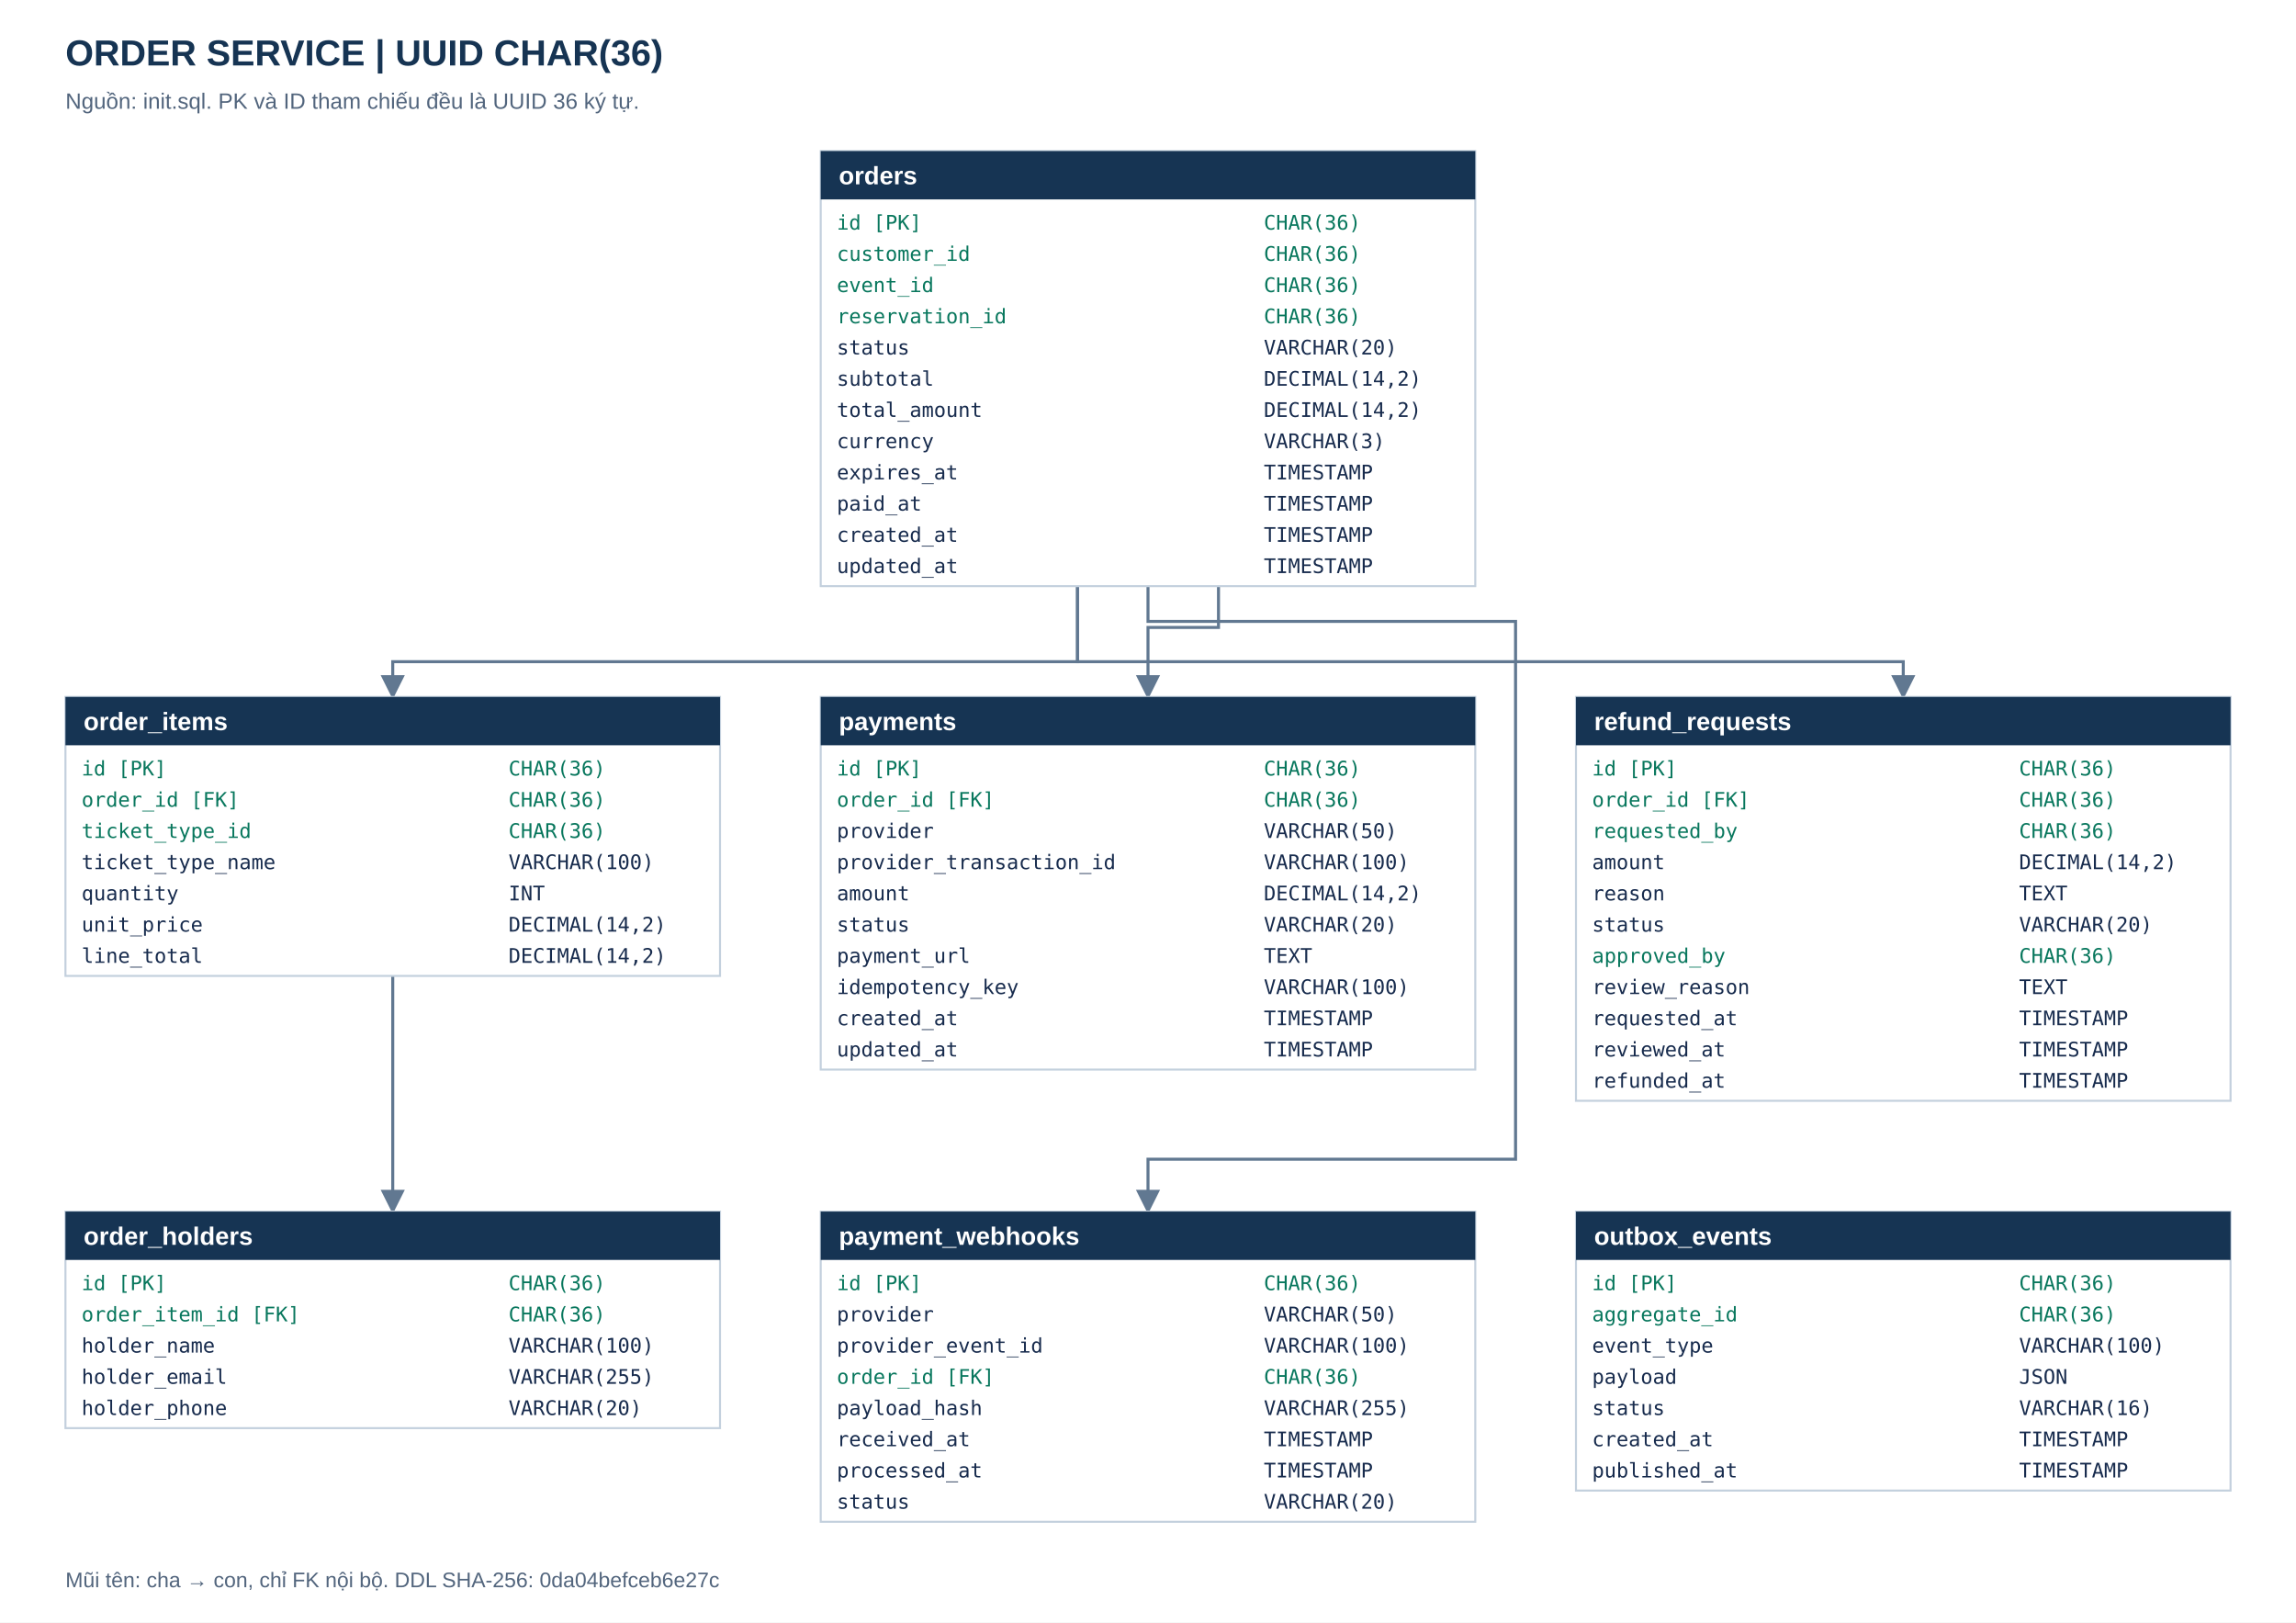
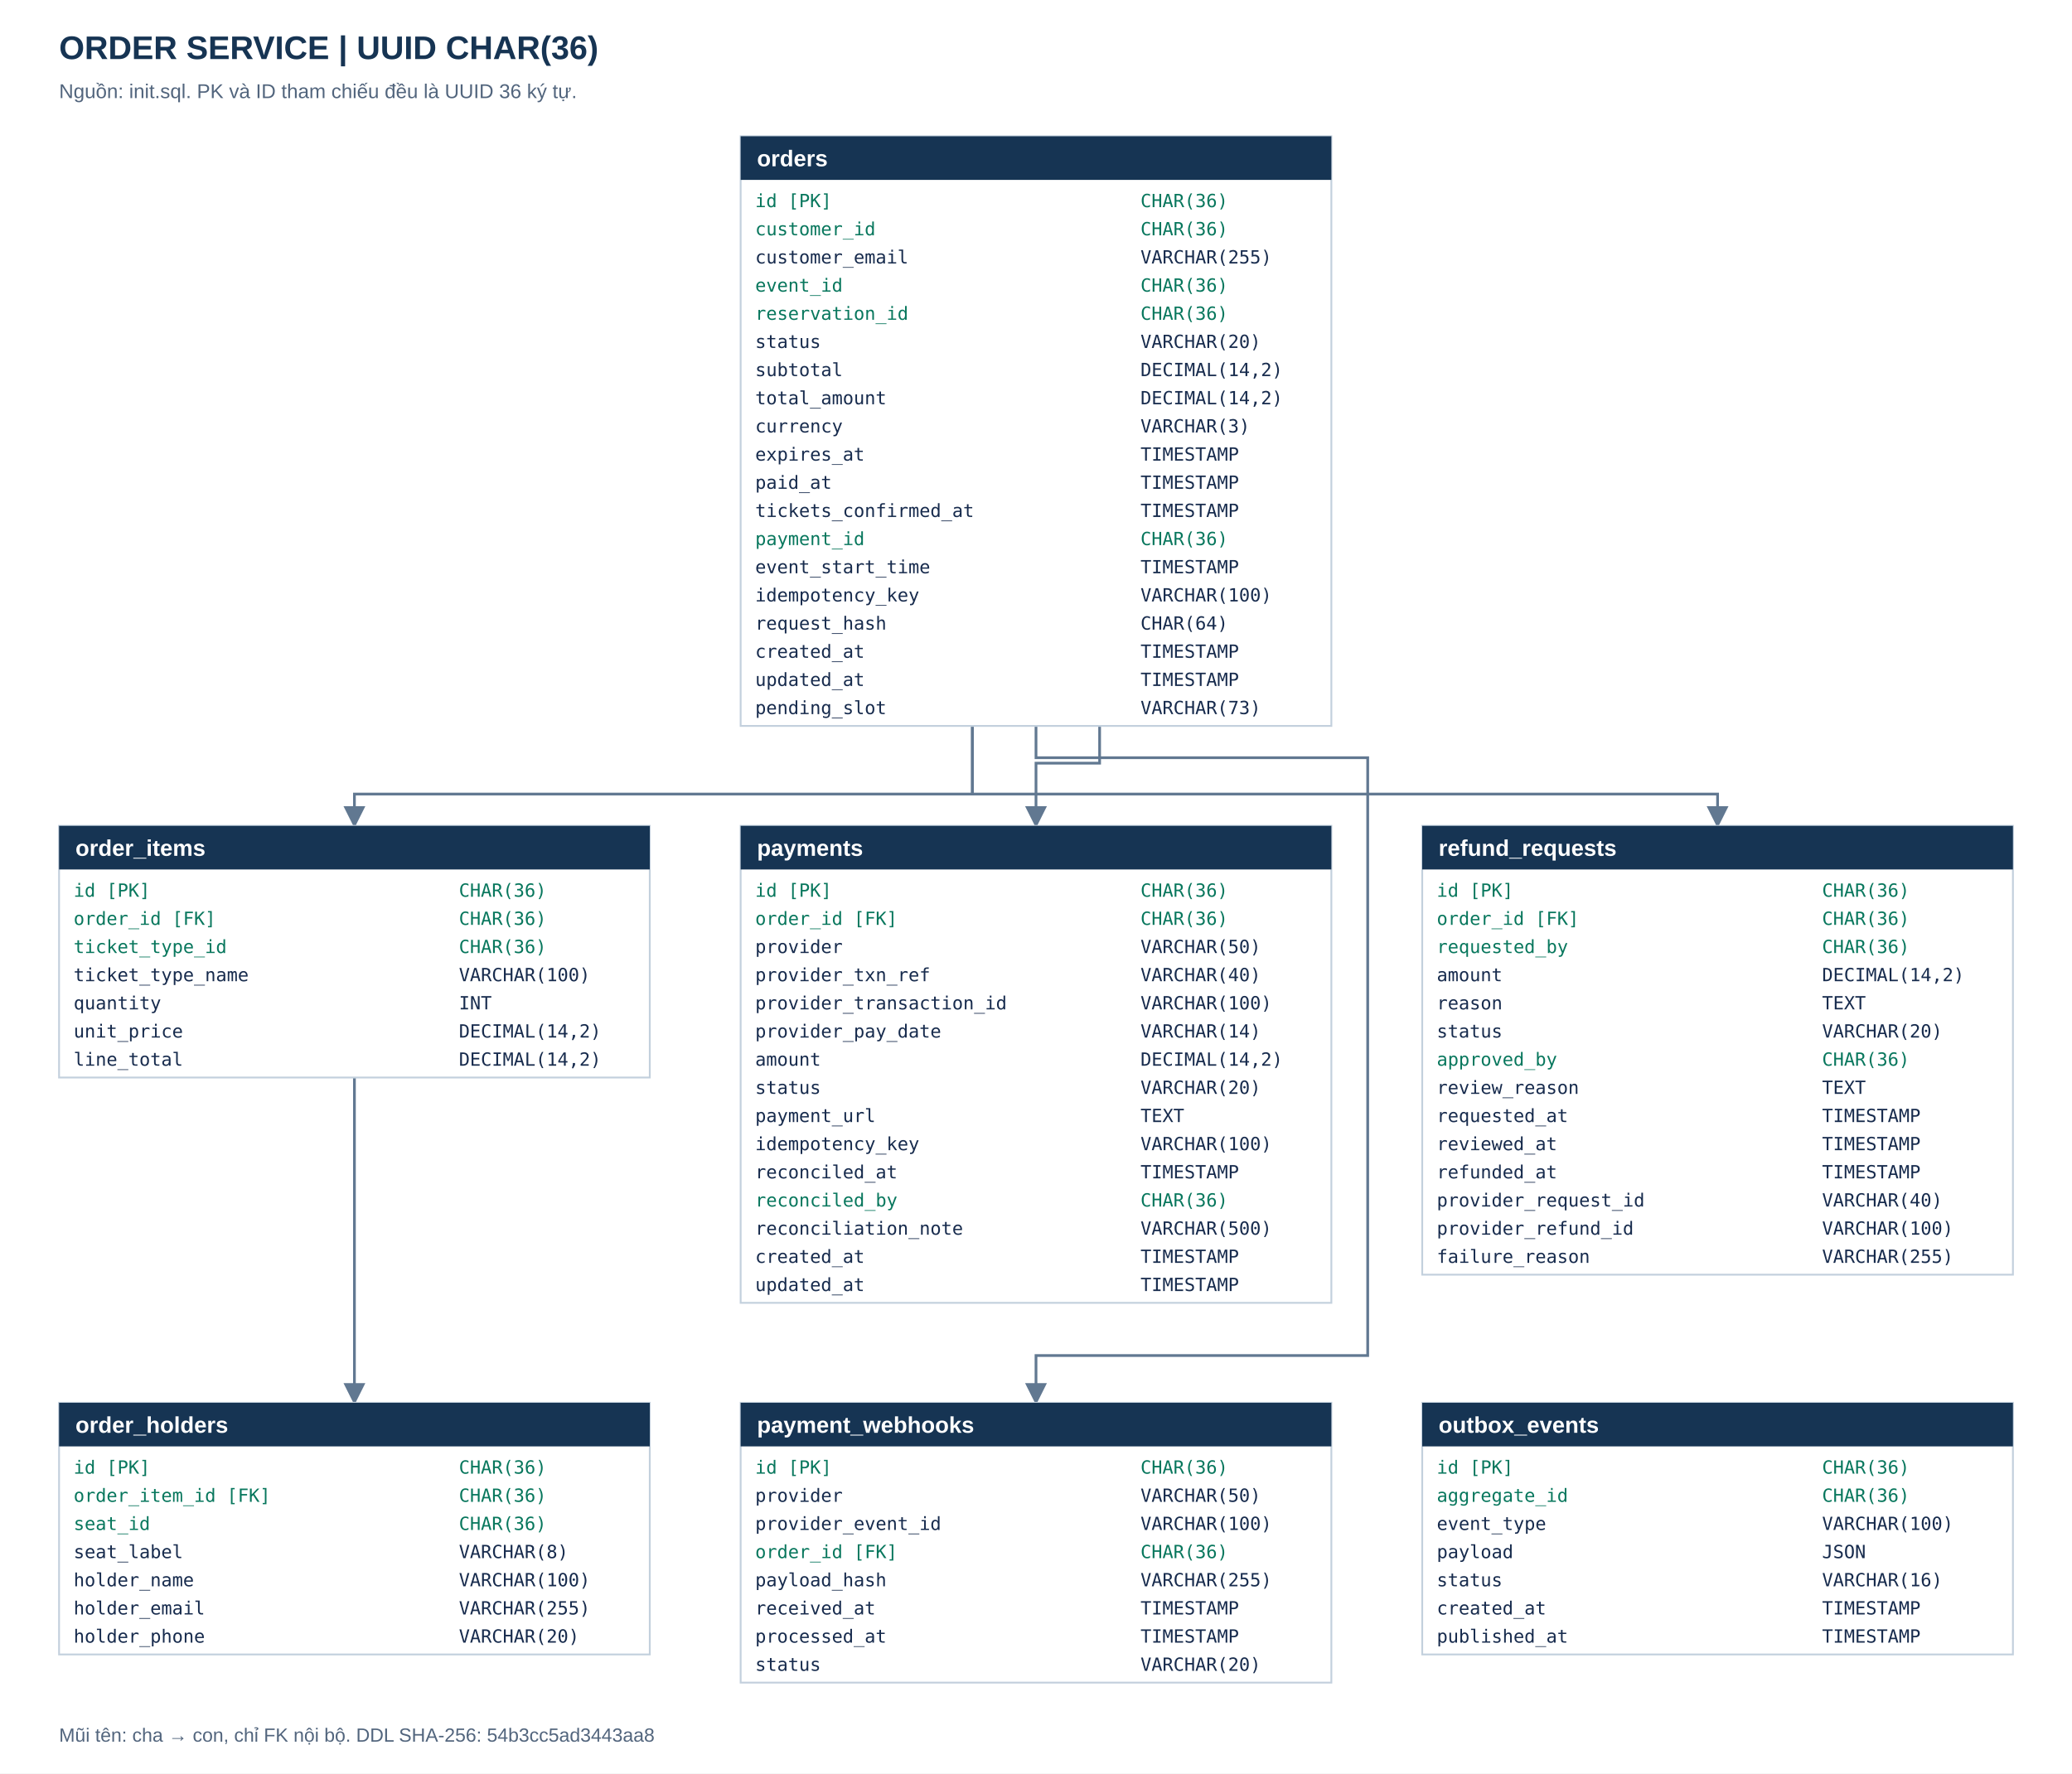
- <svg xmlns="http://www.w3.org/2000/svg" width="2280" height="1611" viewBox="0 0 2280 1611" role="img" aria-labelledby="title desc">
+ <svg xmlns="http://www.w3.org/2000/svg" width="2280" height="1952" viewBox="0 0 2280 1952" role="img" aria-labelledby="title desc">
  <defs>
    <marker id="arrow" viewBox="0 0 10 10" refX="9" refY="5" markerWidth="8" markerHeight="8" orient="auto-start-reverse">
      <path d="M 0 0 L 10 5 L 0 10 z" fill="#617891" />
    </marker>
  </defs>
  <rect width="100%" height="100%" fill="white" />
  <text x="65" y="65" font-family="Segoe UI,Arial,sans-serif" font-size="36" font-weight="700" fill="#163453">ORDER SERVICE | UUID CHAR(36)</text>
  <text x="65" y="108" font-family="Segoe UI,Arial,sans-serif" font-size="22" fill="#52657d">Nguồn: init.sql. PK và ID tham chiếu đều là UUID 36 ký tự.</text>
-   <polyline data-fk="order_items.order_id" points="1070,582 1070,657 390,657 390,692" fill="none" stroke="#617891" stroke-width="3" marker-end="url(#arrow)" />
-   <polyline data-fk="order_holders.order_item_id" points="390,969 390,1151 390,1151 390,1203" fill="none" stroke="#617891" stroke-width="3" marker-end="url(#arrow)" />
-   <polyline data-fk="payments.order_id" points="1210,582 1210,623 1140,623 1140,692" fill="none" stroke="#617891" stroke-width="3" marker-end="url(#arrow)" />
-   <polyline data-fk="refund_requests.order_id" points="1070,582 1070,657 1890,657 1890,692" fill="none" stroke="#617891" stroke-width="3" marker-end="url(#arrow)" />
-   <polyline data-fk="payment_webhooks.order_id" points="1140,582 1140,617 1505,617 1505,1151 1140,1151 1140,1203" fill="none" stroke="#617891" stroke-width="3" marker-end="url(#arrow)" />
+   <polyline data-fk="order_items.order_id" points="1070,799 1070,874 390,874 390,909" fill="none" stroke="#617891" stroke-width="3" marker-end="url(#arrow)" />
+   <polyline data-fk="order_holders.order_item_id" points="390,1186 390,1492 390,1492 390,1544" fill="none" stroke="#617891" stroke-width="3" marker-end="url(#arrow)" />
+   <polyline data-fk="payments.order_id" points="1210,799 1210,840 1140,840 1140,909" fill="none" stroke="#617891" stroke-width="3" marker-end="url(#arrow)" />
+   <polyline data-fk="refund_requests.order_id" points="1070,799 1070,874 1890,874 1890,909" fill="none" stroke="#617891" stroke-width="3" marker-end="url(#arrow)" />
+   <polyline data-fk="payment_webhooks.order_id" points="1140,799 1140,834 1505,834 1505,1492 1140,1492 1140,1544" fill="none" stroke="#617891" stroke-width="3" marker-end="url(#arrow)" />
  <g data-table="orders">
-     <rect x="815" y="150" width="650" height="432" fill="white" stroke="#c3d0dd" stroke-width="2" />
+     <rect x="815" y="150" width="650" height="649" fill="white" stroke="#c3d0dd" stroke-width="2" />
    <rect x="815" y="150" width="650" height="48" fill="#163453" />
    <text x="833" y="183" font-family="Segoe UI,Arial,sans-serif" font-size="25" font-weight="700" fill="white">orders</text>
    <text data-column="id" x="831" y="228" font-family="Consolas,monospace" font-size="20" fill="#08775d">id [PK]</text>
    <text x="1255" y="228" font-family="Consolas,monospace" font-size="20" fill="#08775d">CHAR(36)</text>
    <text data-column="customer_id" x="831" y="259" font-family="Consolas,monospace" font-size="20" fill="#08775d">customer_id</text>
    <text x="1255" y="259" font-family="Consolas,monospace" font-size="20" fill="#08775d">CHAR(36)</text>
-     <text data-column="event_id" x="831" y="290" font-family="Consolas,monospace" font-size="20" fill="#08775d">event_id</text>
-     <text x="1255" y="290" font-family="Consolas,monospace" font-size="20" fill="#08775d">CHAR(36)</text>
-     <text data-column="reservation_id" x="831" y="321" font-family="Consolas,monospace" font-size="20" fill="#08775d">reservation_id</text>
+     <text data-column="customer_email" x="831" y="290" font-family="Consolas,monospace" font-size="20" fill="#172b4d">customer_email</text>
+     <text x="1255" y="290" font-family="Consolas,monospace" font-size="20" fill="#172b4d">VARCHAR(255)</text>
+     <text data-column="event_id" x="831" y="321" font-family="Consolas,monospace" font-size="20" fill="#08775d">event_id</text>
    <text x="1255" y="321" font-family="Consolas,monospace" font-size="20" fill="#08775d">CHAR(36)</text>
-     <text data-column="status" x="831" y="352" font-family="Consolas,monospace" font-size="20" fill="#172b4d">status</text>
-     <text x="1255" y="352" font-family="Consolas,monospace" font-size="20" fill="#172b4d">VARCHAR(20)</text>
-     <text data-column="subtotal" x="831" y="383" font-family="Consolas,monospace" font-size="20" fill="#172b4d">subtotal</text>
-     <text x="1255" y="383" font-family="Consolas,monospace" font-size="20" fill="#172b4d">DECIMAL(14,2)</text>
-     <text data-column="total_amount" x="831" y="414" font-family="Consolas,monospace" font-size="20" fill="#172b4d">total_amount</text>
+     <text data-column="reservation_id" x="831" y="352" font-family="Consolas,monospace" font-size="20" fill="#08775d">reservation_id</text>
+     <text x="1255" y="352" font-family="Consolas,monospace" font-size="20" fill="#08775d">CHAR(36)</text>
+     <text data-column="status" x="831" y="383" font-family="Consolas,monospace" font-size="20" fill="#172b4d">status</text>
+     <text x="1255" y="383" font-family="Consolas,monospace" font-size="20" fill="#172b4d">VARCHAR(20)</text>
+     <text data-column="subtotal" x="831" y="414" font-family="Consolas,monospace" font-size="20" fill="#172b4d">subtotal</text>
    <text x="1255" y="414" font-family="Consolas,monospace" font-size="20" fill="#172b4d">DECIMAL(14,2)</text>
-     <text data-column="currency" x="831" y="445" font-family="Consolas,monospace" font-size="20" fill="#172b4d">currency</text>
-     <text x="1255" y="445" font-family="Consolas,monospace" font-size="20" fill="#172b4d">VARCHAR(3)</text>
-     <text data-column="expires_at" x="831" y="476" font-family="Consolas,monospace" font-size="20" fill="#172b4d">expires_at</text>
-     <text x="1255" y="476" font-family="Consolas,monospace" font-size="20" fill="#172b4d">TIMESTAMP</text>
-     <text data-column="paid_at" x="831" y="507" font-family="Consolas,monospace" font-size="20" fill="#172b4d">paid_at</text>
+     <text data-column="total_amount" x="831" y="445" font-family="Consolas,monospace" font-size="20" fill="#172b4d">total_amount</text>
+     <text x="1255" y="445" font-family="Consolas,monospace" font-size="20" fill="#172b4d">DECIMAL(14,2)</text>
+     <text data-column="currency" x="831" y="476" font-family="Consolas,monospace" font-size="20" fill="#172b4d">currency</text>
+     <text x="1255" y="476" font-family="Consolas,monospace" font-size="20" fill="#172b4d">VARCHAR(3)</text>
+     <text data-column="expires_at" x="831" y="507" font-family="Consolas,monospace" font-size="20" fill="#172b4d">expires_at</text>
    <text x="1255" y="507" font-family="Consolas,monospace" font-size="20" fill="#172b4d">TIMESTAMP</text>
-     <text data-column="created_at" x="831" y="538" font-family="Consolas,monospace" font-size="20" fill="#172b4d">created_at</text>
+     <text data-column="paid_at" x="831" y="538" font-family="Consolas,monospace" font-size="20" fill="#172b4d">paid_at</text>
    <text x="1255" y="538" font-family="Consolas,monospace" font-size="20" fill="#172b4d">TIMESTAMP</text>
-     <text data-column="updated_at" x="831" y="569" font-family="Consolas,monospace" font-size="20" fill="#172b4d">updated_at</text>
+     <text data-column="tickets_confirmed_at" x="831" y="569" font-family="Consolas,monospace" font-size="20" fill="#172b4d">tickets_confirmed_at</text>
    <text x="1255" y="569" font-family="Consolas,monospace" font-size="20" fill="#172b4d">TIMESTAMP</text>
+     <text data-column="payment_id" x="831" y="600" font-family="Consolas,monospace" font-size="20" fill="#08775d">payment_id</text>
+     <text x="1255" y="600" font-family="Consolas,monospace" font-size="20" fill="#08775d">CHAR(36)</text>
+     <text data-column="event_start_time" x="831" y="631" font-family="Consolas,monospace" font-size="20" fill="#172b4d">event_start_time</text>
+     <text x="1255" y="631" font-family="Consolas,monospace" font-size="20" fill="#172b4d">TIMESTAMP</text>
+     <text data-column="idempotency_key" x="831" y="662" font-family="Consolas,monospace" font-size="20" fill="#172b4d">idempotency_key</text>
+     <text x="1255" y="662" font-family="Consolas,monospace" font-size="20" fill="#172b4d">VARCHAR(100)</text>
+     <text data-column="request_hash" x="831" y="693" font-family="Consolas,monospace" font-size="20" fill="#172b4d">request_hash</text>
+     <text x="1255" y="693" font-family="Consolas,monospace" font-size="20" fill="#172b4d">CHAR(64)</text>
+     <text data-column="created_at" x="831" y="724" font-family="Consolas,monospace" font-size="20" fill="#172b4d">created_at</text>
+     <text x="1255" y="724" font-family="Consolas,monospace" font-size="20" fill="#172b4d">TIMESTAMP</text>
+     <text data-column="updated_at" x="831" y="755" font-family="Consolas,monospace" font-size="20" fill="#172b4d">updated_at</text>
+     <text x="1255" y="755" font-family="Consolas,monospace" font-size="20" fill="#172b4d">TIMESTAMP</text>
+     <text data-column="pending_slot" x="831" y="786" font-family="Consolas,monospace" font-size="20" fill="#172b4d">pending_slot</text>
+     <text x="1255" y="786" font-family="Consolas,monospace" font-size="20" fill="#172b4d">VARCHAR(73)</text>
  </g>
  <g data-table="order_items">
-     <rect x="65" y="692" width="650" height="277" fill="white" stroke="#c3d0dd" stroke-width="2" />
-     <rect x="65" y="692" width="650" height="48" fill="#163453" />
-     <text x="83" y="725" font-family="Segoe UI,Arial,sans-serif" font-size="25" font-weight="700" fill="white">order_items</text>
-     <text data-column="id" x="81" y="770" font-family="Consolas,monospace" font-size="20" fill="#08775d">id [PK]</text>
-     <text x="505" y="770" font-family="Consolas,monospace" font-size="20" fill="#08775d">CHAR(36)</text>
-     <text data-column="order_id" x="81" y="801" font-family="Consolas,monospace" font-size="20" fill="#08775d">order_id [FK]</text>
-     <text x="505" y="801" font-family="Consolas,monospace" font-size="20" fill="#08775d">CHAR(36)</text>
-     <text data-column="ticket_type_id" x="81" y="832" font-family="Consolas,monospace" font-size="20" fill="#08775d">ticket_type_id</text>
-     <text x="505" y="832" font-family="Consolas,monospace" font-size="20" fill="#08775d">CHAR(36)</text>
-     <text data-column="ticket_type_name" x="81" y="863" font-family="Consolas,monospace" font-size="20" fill="#172b4d">ticket_type_name</text>
-     <text x="505" y="863" font-family="Consolas,monospace" font-size="20" fill="#172b4d">VARCHAR(100)</text>
-     <text data-column="quantity" x="81" y="894" font-family="Consolas,monospace" font-size="20" fill="#172b4d">quantity</text>
-     <text x="505" y="894" font-family="Consolas,monospace" font-size="20" fill="#172b4d">INT</text>
-     <text data-column="unit_price" x="81" y="925" font-family="Consolas,monospace" font-size="20" fill="#172b4d">unit_price</text>
-     <text x="505" y="925" font-family="Consolas,monospace" font-size="20" fill="#172b4d">DECIMAL(14,2)</text>
-     <text data-column="line_total" x="81" y="956" font-family="Consolas,monospace" font-size="20" fill="#172b4d">line_total</text>
-     <text x="505" y="956" font-family="Consolas,monospace" font-size="20" fill="#172b4d">DECIMAL(14,2)</text>
+     <rect x="65" y="909" width="650" height="277" fill="white" stroke="#c3d0dd" stroke-width="2" />
+     <rect x="65" y="909" width="650" height="48" fill="#163453" />
+     <text x="83" y="942" font-family="Segoe UI,Arial,sans-serif" font-size="25" font-weight="700" fill="white">order_items</text>
+     <text data-column="id" x="81" y="987" font-family="Consolas,monospace" font-size="20" fill="#08775d">id [PK]</text>
+     <text x="505" y="987" font-family="Consolas,monospace" font-size="20" fill="#08775d">CHAR(36)</text>
+     <text data-column="order_id" x="81" y="1018" font-family="Consolas,monospace" font-size="20" fill="#08775d">order_id [FK]</text>
+     <text x="505" y="1018" font-family="Consolas,monospace" font-size="20" fill="#08775d">CHAR(36)</text>
+     <text data-column="ticket_type_id" x="81" y="1049" font-family="Consolas,monospace" font-size="20" fill="#08775d">ticket_type_id</text>
+     <text x="505" y="1049" font-family="Consolas,monospace" font-size="20" fill="#08775d">CHAR(36)</text>
+     <text data-column="ticket_type_name" x="81" y="1080" font-family="Consolas,monospace" font-size="20" fill="#172b4d">ticket_type_name</text>
+     <text x="505" y="1080" font-family="Consolas,monospace" font-size="20" fill="#172b4d">VARCHAR(100)</text>
+     <text data-column="quantity" x="81" y="1111" font-family="Consolas,monospace" font-size="20" fill="#172b4d">quantity</text>
+     <text x="505" y="1111" font-family="Consolas,monospace" font-size="20" fill="#172b4d">INT</text>
+     <text data-column="unit_price" x="81" y="1142" font-family="Consolas,monospace" font-size="20" fill="#172b4d">unit_price</text>
+     <text x="505" y="1142" font-family="Consolas,monospace" font-size="20" fill="#172b4d">DECIMAL(14,2)</text>
+     <text data-column="line_total" x="81" y="1173" font-family="Consolas,monospace" font-size="20" fill="#172b4d">line_total</text>
+     <text x="505" y="1173" font-family="Consolas,monospace" font-size="20" fill="#172b4d">DECIMAL(14,2)</text>
  </g>
  <g data-table="order_holders">
-     <rect x="65" y="1203" width="650" height="215" fill="white" stroke="#c3d0dd" stroke-width="2" />
-     <rect x="65" y="1203" width="650" height="48" fill="#163453" />
-     <text x="83" y="1236" font-family="Segoe UI,Arial,sans-serif" font-size="25" font-weight="700" fill="white">order_holders</text>
-     <text data-column="id" x="81" y="1281" font-family="Consolas,monospace" font-size="20" fill="#08775d">id [PK]</text>
-     <text x="505" y="1281" font-family="Consolas,monospace" font-size="20" fill="#08775d">CHAR(36)</text>
-     <text data-column="order_item_id" x="81" y="1312" font-family="Consolas,monospace" font-size="20" fill="#08775d">order_item_id [FK]</text>
-     <text x="505" y="1312" font-family="Consolas,monospace" font-size="20" fill="#08775d">CHAR(36)</text>
-     <text data-column="holder_name" x="81" y="1343" font-family="Consolas,monospace" font-size="20" fill="#172b4d">holder_name</text>
-     <text x="505" y="1343" font-family="Consolas,monospace" font-size="20" fill="#172b4d">VARCHAR(100)</text>
-     <text data-column="holder_email" x="81" y="1374" font-family="Consolas,monospace" font-size="20" fill="#172b4d">holder_email</text>
-     <text x="505" y="1374" font-family="Consolas,monospace" font-size="20" fill="#172b4d">VARCHAR(255)</text>
-     <text data-column="holder_phone" x="81" y="1405" font-family="Consolas,monospace" font-size="20" fill="#172b4d">holder_phone</text>
-     <text x="505" y="1405" font-family="Consolas,monospace" font-size="20" fill="#172b4d">VARCHAR(20)</text>
+     <rect x="65" y="1544" width="650" height="277" fill="white" stroke="#c3d0dd" stroke-width="2" />
+     <rect x="65" y="1544" width="650" height="48" fill="#163453" />
+     <text x="83" y="1577" font-family="Segoe UI,Arial,sans-serif" font-size="25" font-weight="700" fill="white">order_holders</text>
+     <text data-column="id" x="81" y="1622" font-family="Consolas,monospace" font-size="20" fill="#08775d">id [PK]</text>
+     <text x="505" y="1622" font-family="Consolas,monospace" font-size="20" fill="#08775d">CHAR(36)</text>
+     <text data-column="order_item_id" x="81" y="1653" font-family="Consolas,monospace" font-size="20" fill="#08775d">order_item_id [FK]</text>
+     <text x="505" y="1653" font-family="Consolas,monospace" font-size="20" fill="#08775d">CHAR(36)</text>
+     <text data-column="seat_id" x="81" y="1684" font-family="Consolas,monospace" font-size="20" fill="#08775d">seat_id</text>
+     <text x="505" y="1684" font-family="Consolas,monospace" font-size="20" fill="#08775d">CHAR(36)</text>
+     <text data-column="seat_label" x="81" y="1715" font-family="Consolas,monospace" font-size="20" fill="#172b4d">seat_label</text>
+     <text x="505" y="1715" font-family="Consolas,monospace" font-size="20" fill="#172b4d">VARCHAR(8)</text>
+     <text data-column="holder_name" x="81" y="1746" font-family="Consolas,monospace" font-size="20" fill="#172b4d">holder_name</text>
+     <text x="505" y="1746" font-family="Consolas,monospace" font-size="20" fill="#172b4d">VARCHAR(100)</text>
+     <text data-column="holder_email" x="81" y="1777" font-family="Consolas,monospace" font-size="20" fill="#172b4d">holder_email</text>
+     <text x="505" y="1777" font-family="Consolas,monospace" font-size="20" fill="#172b4d">VARCHAR(255)</text>
+     <text data-column="holder_phone" x="81" y="1808" font-family="Consolas,monospace" font-size="20" fill="#172b4d">holder_phone</text>
+     <text x="505" y="1808" font-family="Consolas,monospace" font-size="20" fill="#172b4d">VARCHAR(20)</text>
  </g>
  <g data-table="payments">
-     <rect x="815" y="692" width="650" height="370" fill="white" stroke="#c3d0dd" stroke-width="2" />
-     <rect x="815" y="692" width="650" height="48" fill="#163453" />
-     <text x="833" y="725" font-family="Segoe UI,Arial,sans-serif" font-size="25" font-weight="700" fill="white">payments</text>
-     <text data-column="id" x="831" y="770" font-family="Consolas,monospace" font-size="20" fill="#08775d">id [PK]</text>
-     <text x="1255" y="770" font-family="Consolas,monospace" font-size="20" fill="#08775d">CHAR(36)</text>
-     <text data-column="order_id" x="831" y="801" font-family="Consolas,monospace" font-size="20" fill="#08775d">order_id [FK]</text>
-     <text x="1255" y="801" font-family="Consolas,monospace" font-size="20" fill="#08775d">CHAR(36)</text>
-     <text data-column="provider" x="831" y="832" font-family="Consolas,monospace" font-size="20" fill="#172b4d">provider</text>
-     <text x="1255" y="832" font-family="Consolas,monospace" font-size="20" fill="#172b4d">VARCHAR(50)</text>
-     <text data-column="provider_transaction_id" x="831" y="863" font-family="Consolas,monospace" font-size="20" fill="#172b4d">provider_transaction_id</text>
-     <text x="1255" y="863" font-family="Consolas,monospace" font-size="20" fill="#172b4d">VARCHAR(100)</text>
-     <text data-column="amount" x="831" y="894" font-family="Consolas,monospace" font-size="20" fill="#172b4d">amount</text>
-     <text x="1255" y="894" font-family="Consolas,monospace" font-size="20" fill="#172b4d">DECIMAL(14,2)</text>
-     <text data-column="status" x="831" y="925" font-family="Consolas,monospace" font-size="20" fill="#172b4d">status</text>
-     <text x="1255" y="925" font-family="Consolas,monospace" font-size="20" fill="#172b4d">VARCHAR(20)</text>
-     <text data-column="payment_url" x="831" y="956" font-family="Consolas,monospace" font-size="20" fill="#172b4d">payment_url</text>
-     <text x="1255" y="956" font-family="Consolas,monospace" font-size="20" fill="#172b4d">TEXT</text>
-     <text data-column="idempotency_key" x="831" y="987" font-family="Consolas,monospace" font-size="20" fill="#172b4d">idempotency_key</text>
-     <text x="1255" y="987" font-family="Consolas,monospace" font-size="20" fill="#172b4d">VARCHAR(100)</text>
-     <text data-column="created_at" x="831" y="1018" font-family="Consolas,monospace" font-size="20" fill="#172b4d">created_at</text>
-     <text x="1255" y="1018" font-family="Consolas,monospace" font-size="20" fill="#172b4d">TIMESTAMP</text>
-     <text data-column="updated_at" x="831" y="1049" font-family="Consolas,monospace" font-size="20" fill="#172b4d">updated_at</text>
-     <text x="1255" y="1049" font-family="Consolas,monospace" font-size="20" fill="#172b4d">TIMESTAMP</text>
+     <rect x="815" y="909" width="650" height="525" fill="white" stroke="#c3d0dd" stroke-width="2" />
+     <rect x="815" y="909" width="650" height="48" fill="#163453" />
+     <text x="833" y="942" font-family="Segoe UI,Arial,sans-serif" font-size="25" font-weight="700" fill="white">payments</text>
+     <text data-column="id" x="831" y="987" font-family="Consolas,monospace" font-size="20" fill="#08775d">id [PK]</text>
+     <text x="1255" y="987" font-family="Consolas,monospace" font-size="20" fill="#08775d">CHAR(36)</text>
+     <text data-column="order_id" x="831" y="1018" font-family="Consolas,monospace" font-size="20" fill="#08775d">order_id [FK]</text>
+     <text x="1255" y="1018" font-family="Consolas,monospace" font-size="20" fill="#08775d">CHAR(36)</text>
+     <text data-column="provider" x="831" y="1049" font-family="Consolas,monospace" font-size="20" fill="#172b4d">provider</text>
+     <text x="1255" y="1049" font-family="Consolas,monospace" font-size="20" fill="#172b4d">VARCHAR(50)</text>
+     <text data-column="provider_txn_ref" x="831" y="1080" font-family="Consolas,monospace" font-size="20" fill="#172b4d">provider_txn_ref</text>
+     <text x="1255" y="1080" font-family="Consolas,monospace" font-size="20" fill="#172b4d">VARCHAR(40)</text>
+     <text data-column="provider_transaction_id" x="831" y="1111" font-family="Consolas,monospace" font-size="20" fill="#172b4d">provider_transaction_id</text>
+     <text x="1255" y="1111" font-family="Consolas,monospace" font-size="20" fill="#172b4d">VARCHAR(100)</text>
+     <text data-column="provider_pay_date" x="831" y="1142" font-family="Consolas,monospace" font-size="20" fill="#172b4d">provider_pay_date</text>
+     <text x="1255" y="1142" font-family="Consolas,monospace" font-size="20" fill="#172b4d">VARCHAR(14)</text>
+     <text data-column="amount" x="831" y="1173" font-family="Consolas,monospace" font-size="20" fill="#172b4d">amount</text>
+     <text x="1255" y="1173" font-family="Consolas,monospace" font-size="20" fill="#172b4d">DECIMAL(14,2)</text>
+     <text data-column="status" x="831" y="1204" font-family="Consolas,monospace" font-size="20" fill="#172b4d">status</text>
+     <text x="1255" y="1204" font-family="Consolas,monospace" font-size="20" fill="#172b4d">VARCHAR(20)</text>
+     <text data-column="payment_url" x="831" y="1235" font-family="Consolas,monospace" font-size="20" fill="#172b4d">payment_url</text>
+     <text x="1255" y="1235" font-family="Consolas,monospace" font-size="20" fill="#172b4d">TEXT</text>
+     <text data-column="idempotency_key" x="831" y="1266" font-family="Consolas,monospace" font-size="20" fill="#172b4d">idempotency_key</text>
+     <text x="1255" y="1266" font-family="Consolas,monospace" font-size="20" fill="#172b4d">VARCHAR(100)</text>
+     <text data-column="reconciled_at" x="831" y="1297" font-family="Consolas,monospace" font-size="20" fill="#172b4d">reconciled_at</text>
+     <text x="1255" y="1297" font-family="Consolas,monospace" font-size="20" fill="#172b4d">TIMESTAMP</text>
+     <text data-column="reconciled_by" x="831" y="1328" font-family="Consolas,monospace" font-size="20" fill="#08775d">reconciled_by</text>
+     <text x="1255" y="1328" font-family="Consolas,monospace" font-size="20" fill="#08775d">CHAR(36)</text>
+     <text data-column="reconciliation_note" x="831" y="1359" font-family="Consolas,monospace" font-size="20" fill="#172b4d">reconciliation_note</text>
+     <text x="1255" y="1359" font-family="Consolas,monospace" font-size="20" fill="#172b4d">VARCHAR(500)</text>
+     <text data-column="created_at" x="831" y="1390" font-family="Consolas,monospace" font-size="20" fill="#172b4d">created_at</text>
+     <text x="1255" y="1390" font-family="Consolas,monospace" font-size="20" fill="#172b4d">TIMESTAMP</text>
+     <text data-column="updated_at" x="831" y="1421" font-family="Consolas,monospace" font-size="20" fill="#172b4d">updated_at</text>
+     <text x="1255" y="1421" font-family="Consolas,monospace" font-size="20" fill="#172b4d">TIMESTAMP</text>
  </g>
  <g data-table="refund_requests">
-     <rect x="1565" y="692" width="650" height="401" fill="white" stroke="#c3d0dd" stroke-width="2" />
-     <rect x="1565" y="692" width="650" height="48" fill="#163453" />
-     <text x="1583" y="725" font-family="Segoe UI,Arial,sans-serif" font-size="25" font-weight="700" fill="white">refund_requests</text>
-     <text data-column="id" x="1581" y="770" font-family="Consolas,monospace" font-size="20" fill="#08775d">id [PK]</text>
-     <text x="2005" y="770" font-family="Consolas,monospace" font-size="20" fill="#08775d">CHAR(36)</text>
-     <text data-column="order_id" x="1581" y="801" font-family="Consolas,monospace" font-size="20" fill="#08775d">order_id [FK]</text>
-     <text x="2005" y="801" font-family="Consolas,monospace" font-size="20" fill="#08775d">CHAR(36)</text>
-     <text data-column="requested_by" x="1581" y="832" font-family="Consolas,monospace" font-size="20" fill="#08775d">requested_by</text>
-     <text x="2005" y="832" font-family="Consolas,monospace" font-size="20" fill="#08775d">CHAR(36)</text>
-     <text data-column="amount" x="1581" y="863" font-family="Consolas,monospace" font-size="20" fill="#172b4d">amount</text>
-     <text x="2005" y="863" font-family="Consolas,monospace" font-size="20" fill="#172b4d">DECIMAL(14,2)</text>
-     <text data-column="reason" x="1581" y="894" font-family="Consolas,monospace" font-size="20" fill="#172b4d">reason</text>
-     <text x="2005" y="894" font-family="Consolas,monospace" font-size="20" fill="#172b4d">TEXT</text>
-     <text data-column="status" x="1581" y="925" font-family="Consolas,monospace" font-size="20" fill="#172b4d">status</text>
-     <text x="2005" y="925" font-family="Consolas,monospace" font-size="20" fill="#172b4d">VARCHAR(20)</text>
-     <text data-column="approved_by" x="1581" y="956" font-family="Consolas,monospace" font-size="20" fill="#08775d">approved_by</text>
-     <text x="2005" y="956" font-family="Consolas,monospace" font-size="20" fill="#08775d">CHAR(36)</text>
-     <text data-column="review_reason" x="1581" y="987" font-family="Consolas,monospace" font-size="20" fill="#172b4d">review_reason</text>
-     <text x="2005" y="987" font-family="Consolas,monospace" font-size="20" fill="#172b4d">TEXT</text>
-     <text data-column="requested_at" x="1581" y="1018" font-family="Consolas,monospace" font-size="20" fill="#172b4d">requested_at</text>
-     <text x="2005" y="1018" font-family="Consolas,monospace" font-size="20" fill="#172b4d">TIMESTAMP</text>
-     <text data-column="reviewed_at" x="1581" y="1049" font-family="Consolas,monospace" font-size="20" fill="#172b4d">reviewed_at</text>
-     <text x="2005" y="1049" font-family="Consolas,monospace" font-size="20" fill="#172b4d">TIMESTAMP</text>
-     <text data-column="refunded_at" x="1581" y="1080" font-family="Consolas,monospace" font-size="20" fill="#172b4d">refunded_at</text>
-     <text x="2005" y="1080" font-family="Consolas,monospace" font-size="20" fill="#172b4d">TIMESTAMP</text>
+     <rect x="1565" y="909" width="650" height="494" fill="white" stroke="#c3d0dd" stroke-width="2" />
+     <rect x="1565" y="909" width="650" height="48" fill="#163453" />
+     <text x="1583" y="942" font-family="Segoe UI,Arial,sans-serif" font-size="25" font-weight="700" fill="white">refund_requests</text>
+     <text data-column="id" x="1581" y="987" font-family="Consolas,monospace" font-size="20" fill="#08775d">id [PK]</text>
+     <text x="2005" y="987" font-family="Consolas,monospace" font-size="20" fill="#08775d">CHAR(36)</text>
+     <text data-column="order_id" x="1581" y="1018" font-family="Consolas,monospace" font-size="20" fill="#08775d">order_id [FK]</text>
+     <text x="2005" y="1018" font-family="Consolas,monospace" font-size="20" fill="#08775d">CHAR(36)</text>
+     <text data-column="requested_by" x="1581" y="1049" font-family="Consolas,monospace" font-size="20" fill="#08775d">requested_by</text>
+     <text x="2005" y="1049" font-family="Consolas,monospace" font-size="20" fill="#08775d">CHAR(36)</text>
+     <text data-column="amount" x="1581" y="1080" font-family="Consolas,monospace" font-size="20" fill="#172b4d">amount</text>
+     <text x="2005" y="1080" font-family="Consolas,monospace" font-size="20" fill="#172b4d">DECIMAL(14,2)</text>
+     <text data-column="reason" x="1581" y="1111" font-family="Consolas,monospace" font-size="20" fill="#172b4d">reason</text>
+     <text x="2005" y="1111" font-family="Consolas,monospace" font-size="20" fill="#172b4d">TEXT</text>
+     <text data-column="status" x="1581" y="1142" font-family="Consolas,monospace" font-size="20" fill="#172b4d">status</text>
+     <text x="2005" y="1142" font-family="Consolas,monospace" font-size="20" fill="#172b4d">VARCHAR(20)</text>
+     <text data-column="approved_by" x="1581" y="1173" font-family="Consolas,monospace" font-size="20" fill="#08775d">approved_by</text>
+     <text x="2005" y="1173" font-family="Consolas,monospace" font-size="20" fill="#08775d">CHAR(36)</text>
+     <text data-column="review_reason" x="1581" y="1204" font-family="Consolas,monospace" font-size="20" fill="#172b4d">review_reason</text>
+     <text x="2005" y="1204" font-family="Consolas,monospace" font-size="20" fill="#172b4d">TEXT</text>
+     <text data-column="requested_at" x="1581" y="1235" font-family="Consolas,monospace" font-size="20" fill="#172b4d">requested_at</text>
+     <text x="2005" y="1235" font-family="Consolas,monospace" font-size="20" fill="#172b4d">TIMESTAMP</text>
+     <text data-column="reviewed_at" x="1581" y="1266" font-family="Consolas,monospace" font-size="20" fill="#172b4d">reviewed_at</text>
+     <text x="2005" y="1266" font-family="Consolas,monospace" font-size="20" fill="#172b4d">TIMESTAMP</text>
+     <text data-column="refunded_at" x="1581" y="1297" font-family="Consolas,monospace" font-size="20" fill="#172b4d">refunded_at</text>
+     <text x="2005" y="1297" font-family="Consolas,monospace" font-size="20" fill="#172b4d">TIMESTAMP</text>
+     <text data-column="provider_request_id" x="1581" y="1328" font-family="Consolas,monospace" font-size="20" fill="#172b4d">provider_request_id</text>
+     <text x="2005" y="1328" font-family="Consolas,monospace" font-size="20" fill="#172b4d">VARCHAR(40)</text>
+     <text data-column="provider_refund_id" x="1581" y="1359" font-family="Consolas,monospace" font-size="20" fill="#172b4d">provider_refund_id</text>
+     <text x="2005" y="1359" font-family="Consolas,monospace" font-size="20" fill="#172b4d">VARCHAR(100)</text>
+     <text data-column="failure_reason" x="1581" y="1390" font-family="Consolas,monospace" font-size="20" fill="#172b4d">failure_reason</text>
+     <text x="2005" y="1390" font-family="Consolas,monospace" font-size="20" fill="#172b4d">VARCHAR(255)</text>
  </g>
  <g data-table="payment_webhooks">
-     <rect x="815" y="1203" width="650" height="308" fill="white" stroke="#c3d0dd" stroke-width="2" />
-     <rect x="815" y="1203" width="650" height="48" fill="#163453" />
-     <text x="833" y="1236" font-family="Segoe UI,Arial,sans-serif" font-size="25" font-weight="700" fill="white">payment_webhooks</text>
-     <text data-column="id" x="831" y="1281" font-family="Consolas,monospace" font-size="20" fill="#08775d">id [PK]</text>
-     <text x="1255" y="1281" font-family="Consolas,monospace" font-size="20" fill="#08775d">CHAR(36)</text>
-     <text data-column="provider" x="831" y="1312" font-family="Consolas,monospace" font-size="20" fill="#172b4d">provider</text>
-     <text x="1255" y="1312" font-family="Consolas,monospace" font-size="20" fill="#172b4d">VARCHAR(50)</text>
-     <text data-column="provider_event_id" x="831" y="1343" font-family="Consolas,monospace" font-size="20" fill="#172b4d">provider_event_id</text>
-     <text x="1255" y="1343" font-family="Consolas,monospace" font-size="20" fill="#172b4d">VARCHAR(100)</text>
-     <text data-column="order_id" x="831" y="1374" font-family="Consolas,monospace" font-size="20" fill="#08775d">order_id [FK]</text>
-     <text x="1255" y="1374" font-family="Consolas,monospace" font-size="20" fill="#08775d">CHAR(36)</text>
-     <text data-column="payload_hash" x="831" y="1405" font-family="Consolas,monospace" font-size="20" fill="#172b4d">payload_hash</text>
-     <text x="1255" y="1405" font-family="Consolas,monospace" font-size="20" fill="#172b4d">VARCHAR(255)</text>
-     <text data-column="received_at" x="831" y="1436" font-family="Consolas,monospace" font-size="20" fill="#172b4d">received_at</text>
-     <text x="1255" y="1436" font-family="Consolas,monospace" font-size="20" fill="#172b4d">TIMESTAMP</text>
-     <text data-column="processed_at" x="831" y="1467" font-family="Consolas,monospace" font-size="20" fill="#172b4d">processed_at</text>
-     <text x="1255" y="1467" font-family="Consolas,monospace" font-size="20" fill="#172b4d">TIMESTAMP</text>
-     <text data-column="status" x="831" y="1498" font-family="Consolas,monospace" font-size="20" fill="#172b4d">status</text>
-     <text x="1255" y="1498" font-family="Consolas,monospace" font-size="20" fill="#172b4d">VARCHAR(20)</text>
+     <rect x="815" y="1544" width="650" height="308" fill="white" stroke="#c3d0dd" stroke-width="2" />
+     <rect x="815" y="1544" width="650" height="48" fill="#163453" />
+     <text x="833" y="1577" font-family="Segoe UI,Arial,sans-serif" font-size="25" font-weight="700" fill="white">payment_webhooks</text>
+     <text data-column="id" x="831" y="1622" font-family="Consolas,monospace" font-size="20" fill="#08775d">id [PK]</text>
+     <text x="1255" y="1622" font-family="Consolas,monospace" font-size="20" fill="#08775d">CHAR(36)</text>
+     <text data-column="provider" x="831" y="1653" font-family="Consolas,monospace" font-size="20" fill="#172b4d">provider</text>
+     <text x="1255" y="1653" font-family="Consolas,monospace" font-size="20" fill="#172b4d">VARCHAR(50)</text>
+     <text data-column="provider_event_id" x="831" y="1684" font-family="Consolas,monospace" font-size="20" fill="#172b4d">provider_event_id</text>
+     <text x="1255" y="1684" font-family="Consolas,monospace" font-size="20" fill="#172b4d">VARCHAR(100)</text>
+     <text data-column="order_id" x="831" y="1715" font-family="Consolas,monospace" font-size="20" fill="#08775d">order_id [FK]</text>
+     <text x="1255" y="1715" font-family="Consolas,monospace" font-size="20" fill="#08775d">CHAR(36)</text>
+     <text data-column="payload_hash" x="831" y="1746" font-family="Consolas,monospace" font-size="20" fill="#172b4d">payload_hash</text>
+     <text x="1255" y="1746" font-family="Consolas,monospace" font-size="20" fill="#172b4d">VARCHAR(255)</text>
+     <text data-column="received_at" x="831" y="1777" font-family="Consolas,monospace" font-size="20" fill="#172b4d">received_at</text>
+     <text x="1255" y="1777" font-family="Consolas,monospace" font-size="20" fill="#172b4d">TIMESTAMP</text>
+     <text data-column="processed_at" x="831" y="1808" font-family="Consolas,monospace" font-size="20" fill="#172b4d">processed_at</text>
+     <text x="1255" y="1808" font-family="Consolas,monospace" font-size="20" fill="#172b4d">TIMESTAMP</text>
+     <text data-column="status" x="831" y="1839" font-family="Consolas,monospace" font-size="20" fill="#172b4d">status</text>
+     <text x="1255" y="1839" font-family="Consolas,monospace" font-size="20" fill="#172b4d">VARCHAR(20)</text>
  </g>
  <g data-table="outbox_events">
-     <rect x="1565" y="1203" width="650" height="277" fill="white" stroke="#c3d0dd" stroke-width="2" />
-     <rect x="1565" y="1203" width="650" height="48" fill="#163453" />
-     <text x="1583" y="1236" font-family="Segoe UI,Arial,sans-serif" font-size="25" font-weight="700" fill="white">outbox_events</text>
-     <text data-column="id" x="1581" y="1281" font-family="Consolas,monospace" font-size="20" fill="#08775d">id [PK]</text>
-     <text x="2005" y="1281" font-family="Consolas,monospace" font-size="20" fill="#08775d">CHAR(36)</text>
-     <text data-column="aggregate_id" x="1581" y="1312" font-family="Consolas,monospace" font-size="20" fill="#08775d">aggregate_id</text>
-     <text x="2005" y="1312" font-family="Consolas,monospace" font-size="20" fill="#08775d">CHAR(36)</text>
-     <text data-column="event_type" x="1581" y="1343" font-family="Consolas,monospace" font-size="20" fill="#172b4d">event_type</text>
-     <text x="2005" y="1343" font-family="Consolas,monospace" font-size="20" fill="#172b4d">VARCHAR(100)</text>
-     <text data-column="payload" x="1581" y="1374" font-family="Consolas,monospace" font-size="20" fill="#172b4d">payload</text>
-     <text x="2005" y="1374" font-family="Consolas,monospace" font-size="20" fill="#172b4d">JSON</text>
-     <text data-column="status" x="1581" y="1405" font-family="Consolas,monospace" font-size="20" fill="#172b4d">status</text>
-     <text x="2005" y="1405" font-family="Consolas,monospace" font-size="20" fill="#172b4d">VARCHAR(16)</text>
-     <text data-column="created_at" x="1581" y="1436" font-family="Consolas,monospace" font-size="20" fill="#172b4d">created_at</text>
-     <text x="2005" y="1436" font-family="Consolas,monospace" font-size="20" fill="#172b4d">TIMESTAMP</text>
-     <text data-column="published_at" x="1581" y="1467" font-family="Consolas,monospace" font-size="20" fill="#172b4d">published_at</text>
-     <text x="2005" y="1467" font-family="Consolas,monospace" font-size="20" fill="#172b4d">TIMESTAMP</text>
-   </g>
-   <text x="65" y="1576" font-family="Segoe UI,Arial,sans-serif" font-size="21" fill="#52657d">Mũi tên: cha → con, chỉ FK nội bộ. DDL SHA-256: 0da04befceb6e27c</text>
+     <rect x="1565" y="1544" width="650" height="277" fill="white" stroke="#c3d0dd" stroke-width="2" />
+     <rect x="1565" y="1544" width="650" height="48" fill="#163453" />
+     <text x="1583" y="1577" font-family="Segoe UI,Arial,sans-serif" font-size="25" font-weight="700" fill="white">outbox_events</text>
+     <text data-column="id" x="1581" y="1622" font-family="Consolas,monospace" font-size="20" fill="#08775d">id [PK]</text>
+     <text x="2005" y="1622" font-family="Consolas,monospace" font-size="20" fill="#08775d">CHAR(36)</text>
+     <text data-column="aggregate_id" x="1581" y="1653" font-family="Consolas,monospace" font-size="20" fill="#08775d">aggregate_id</text>
+     <text x="2005" y="1653" font-family="Consolas,monospace" font-size="20" fill="#08775d">CHAR(36)</text>
+     <text data-column="event_type" x="1581" y="1684" font-family="Consolas,monospace" font-size="20" fill="#172b4d">event_type</text>
+     <text x="2005" y="1684" font-family="Consolas,monospace" font-size="20" fill="#172b4d">VARCHAR(100)</text>
+     <text data-column="payload" x="1581" y="1715" font-family="Consolas,monospace" font-size="20" fill="#172b4d">payload</text>
+     <text x="2005" y="1715" font-family="Consolas,monospace" font-size="20" fill="#172b4d">JSON</text>
+     <text data-column="status" x="1581" y="1746" font-family="Consolas,monospace" font-size="20" fill="#172b4d">status</text>
+     <text x="2005" y="1746" font-family="Consolas,monospace" font-size="20" fill="#172b4d">VARCHAR(16)</text>
+     <text data-column="created_at" x="1581" y="1777" font-family="Consolas,monospace" font-size="20" fill="#172b4d">created_at</text>
+     <text x="2005" y="1777" font-family="Consolas,monospace" font-size="20" fill="#172b4d">TIMESTAMP</text>
+     <text data-column="published_at" x="1581" y="1808" font-family="Consolas,monospace" font-size="20" fill="#172b4d">published_at</text>
+     <text x="2005" y="1808" font-family="Consolas,monospace" font-size="20" fill="#172b4d">TIMESTAMP</text>
+   </g>
+   <text x="65" y="1917" font-family="Segoe UI,Arial,sans-serif" font-size="21" fill="#52657d">Mũi tên: cha → con, chỉ FK nội bộ. DDL SHA-256: 54b3cc5ad3443aa8</text>
</svg>
